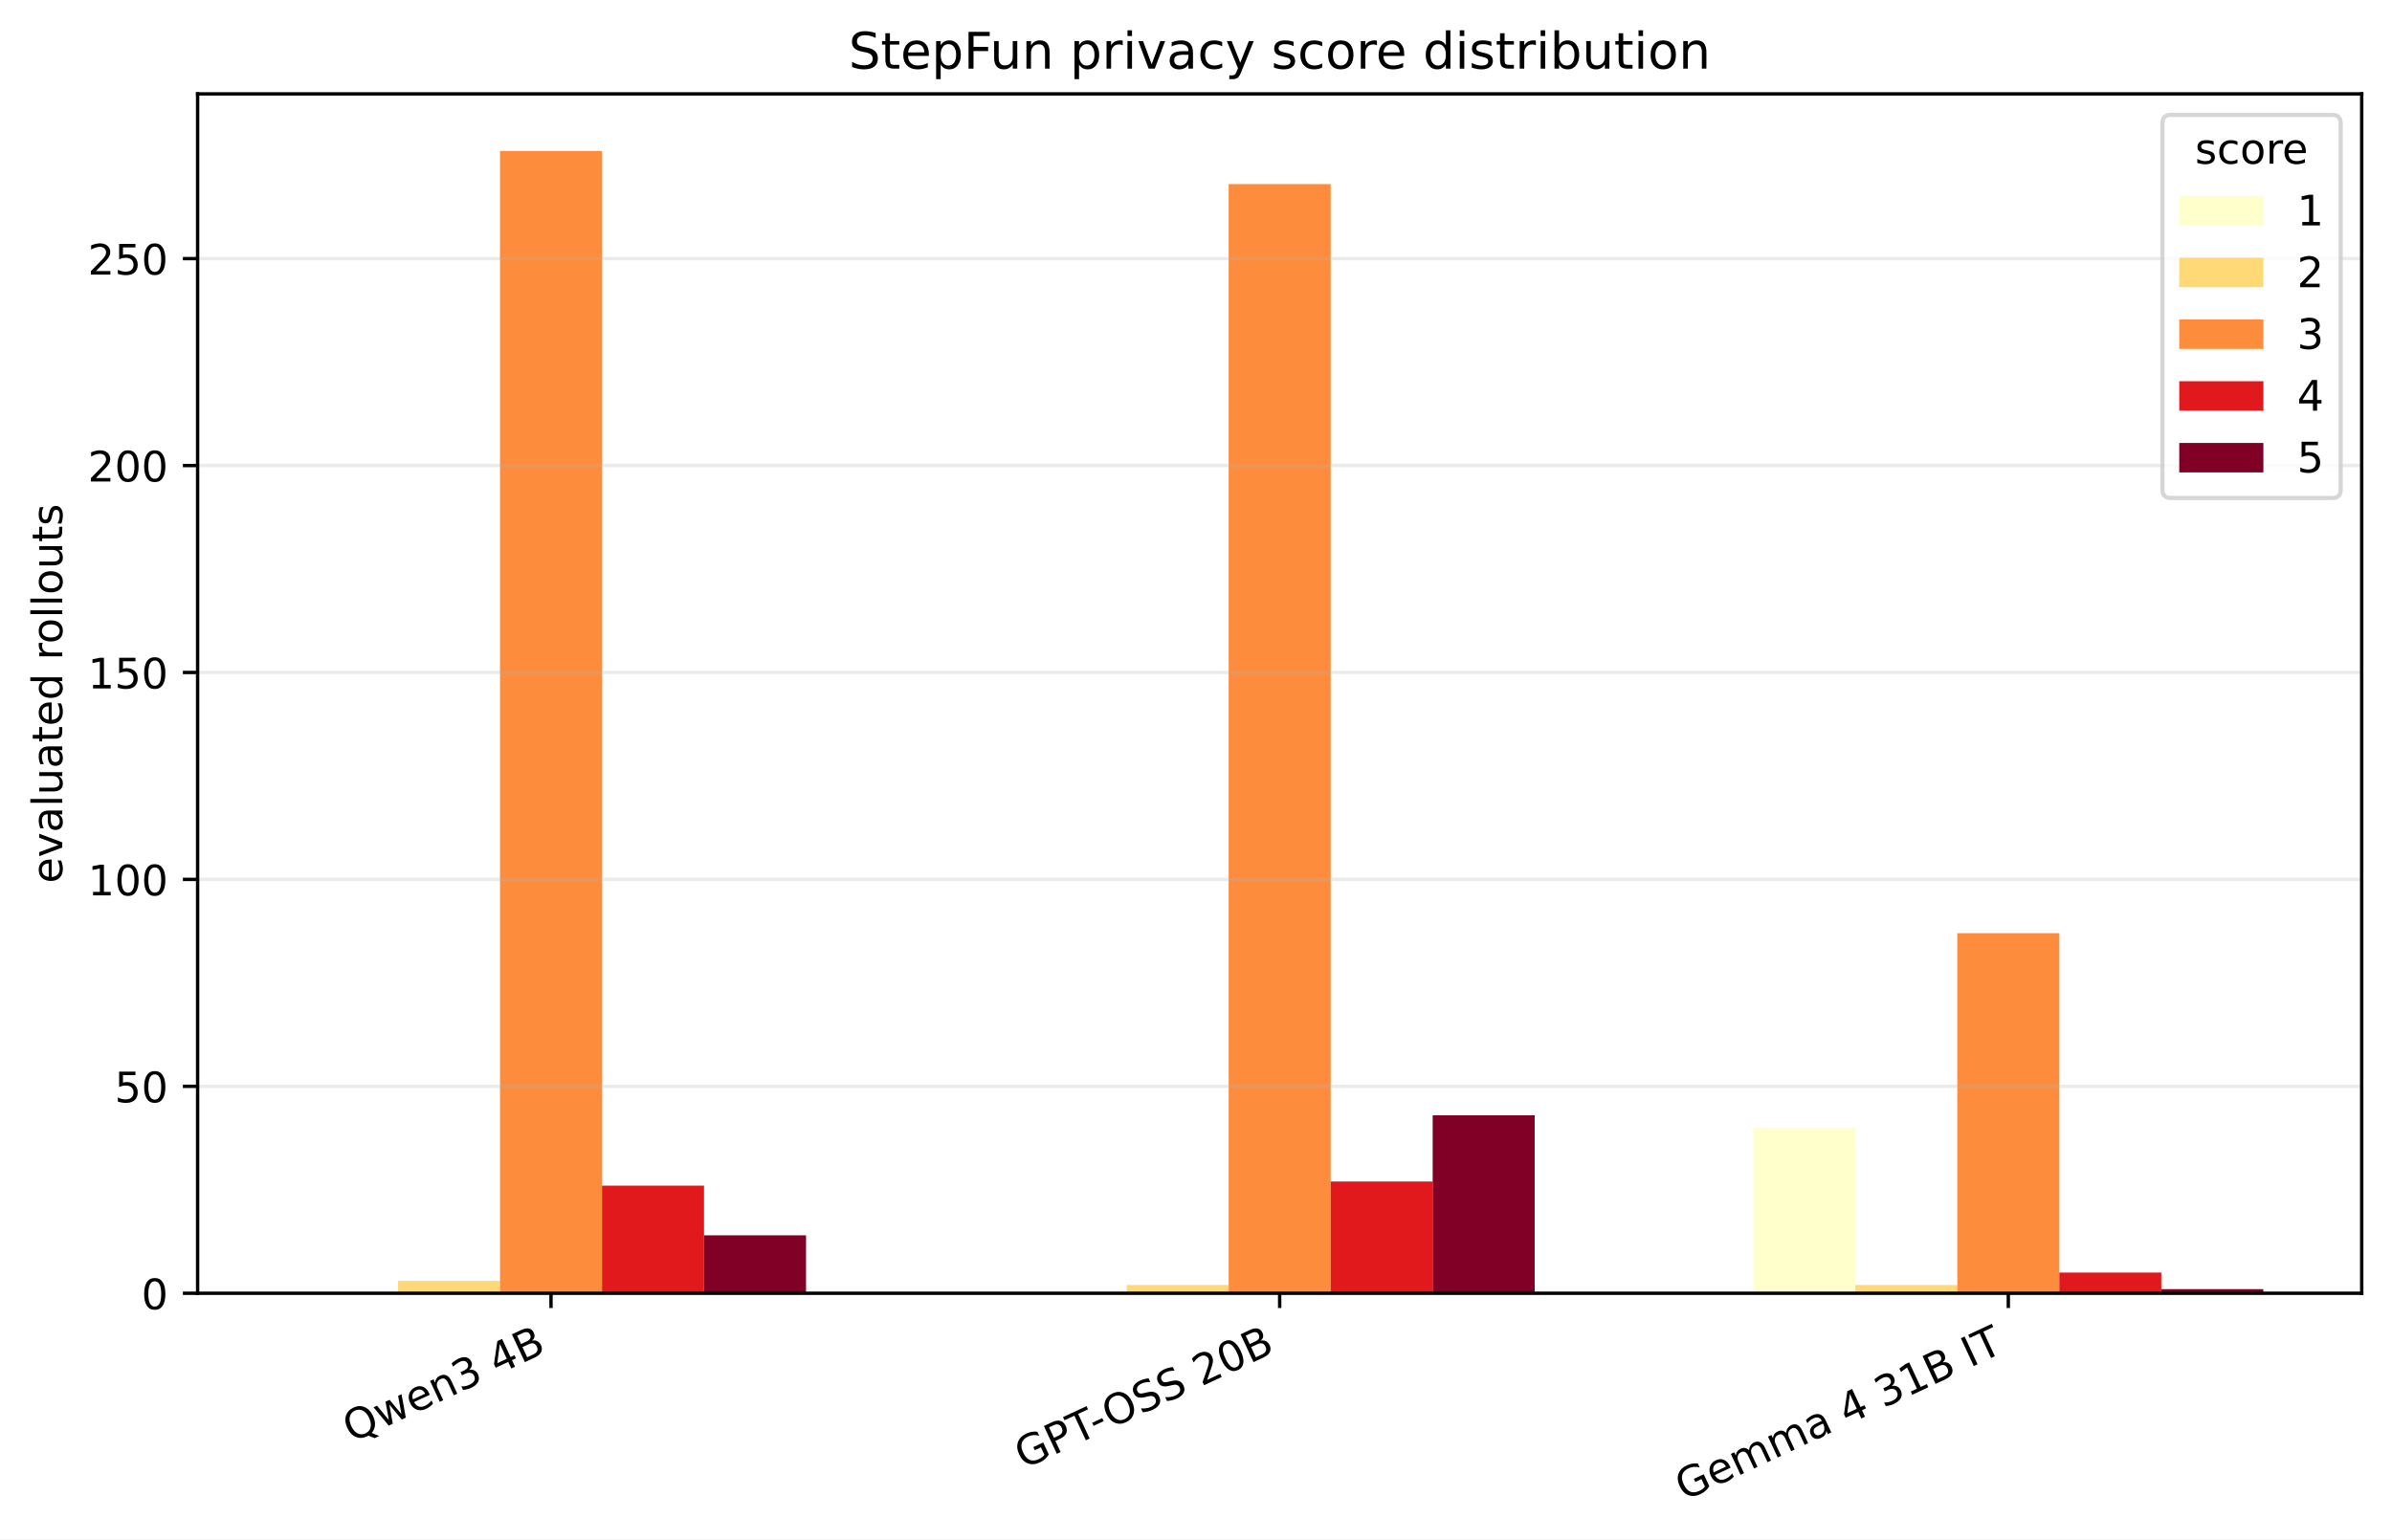
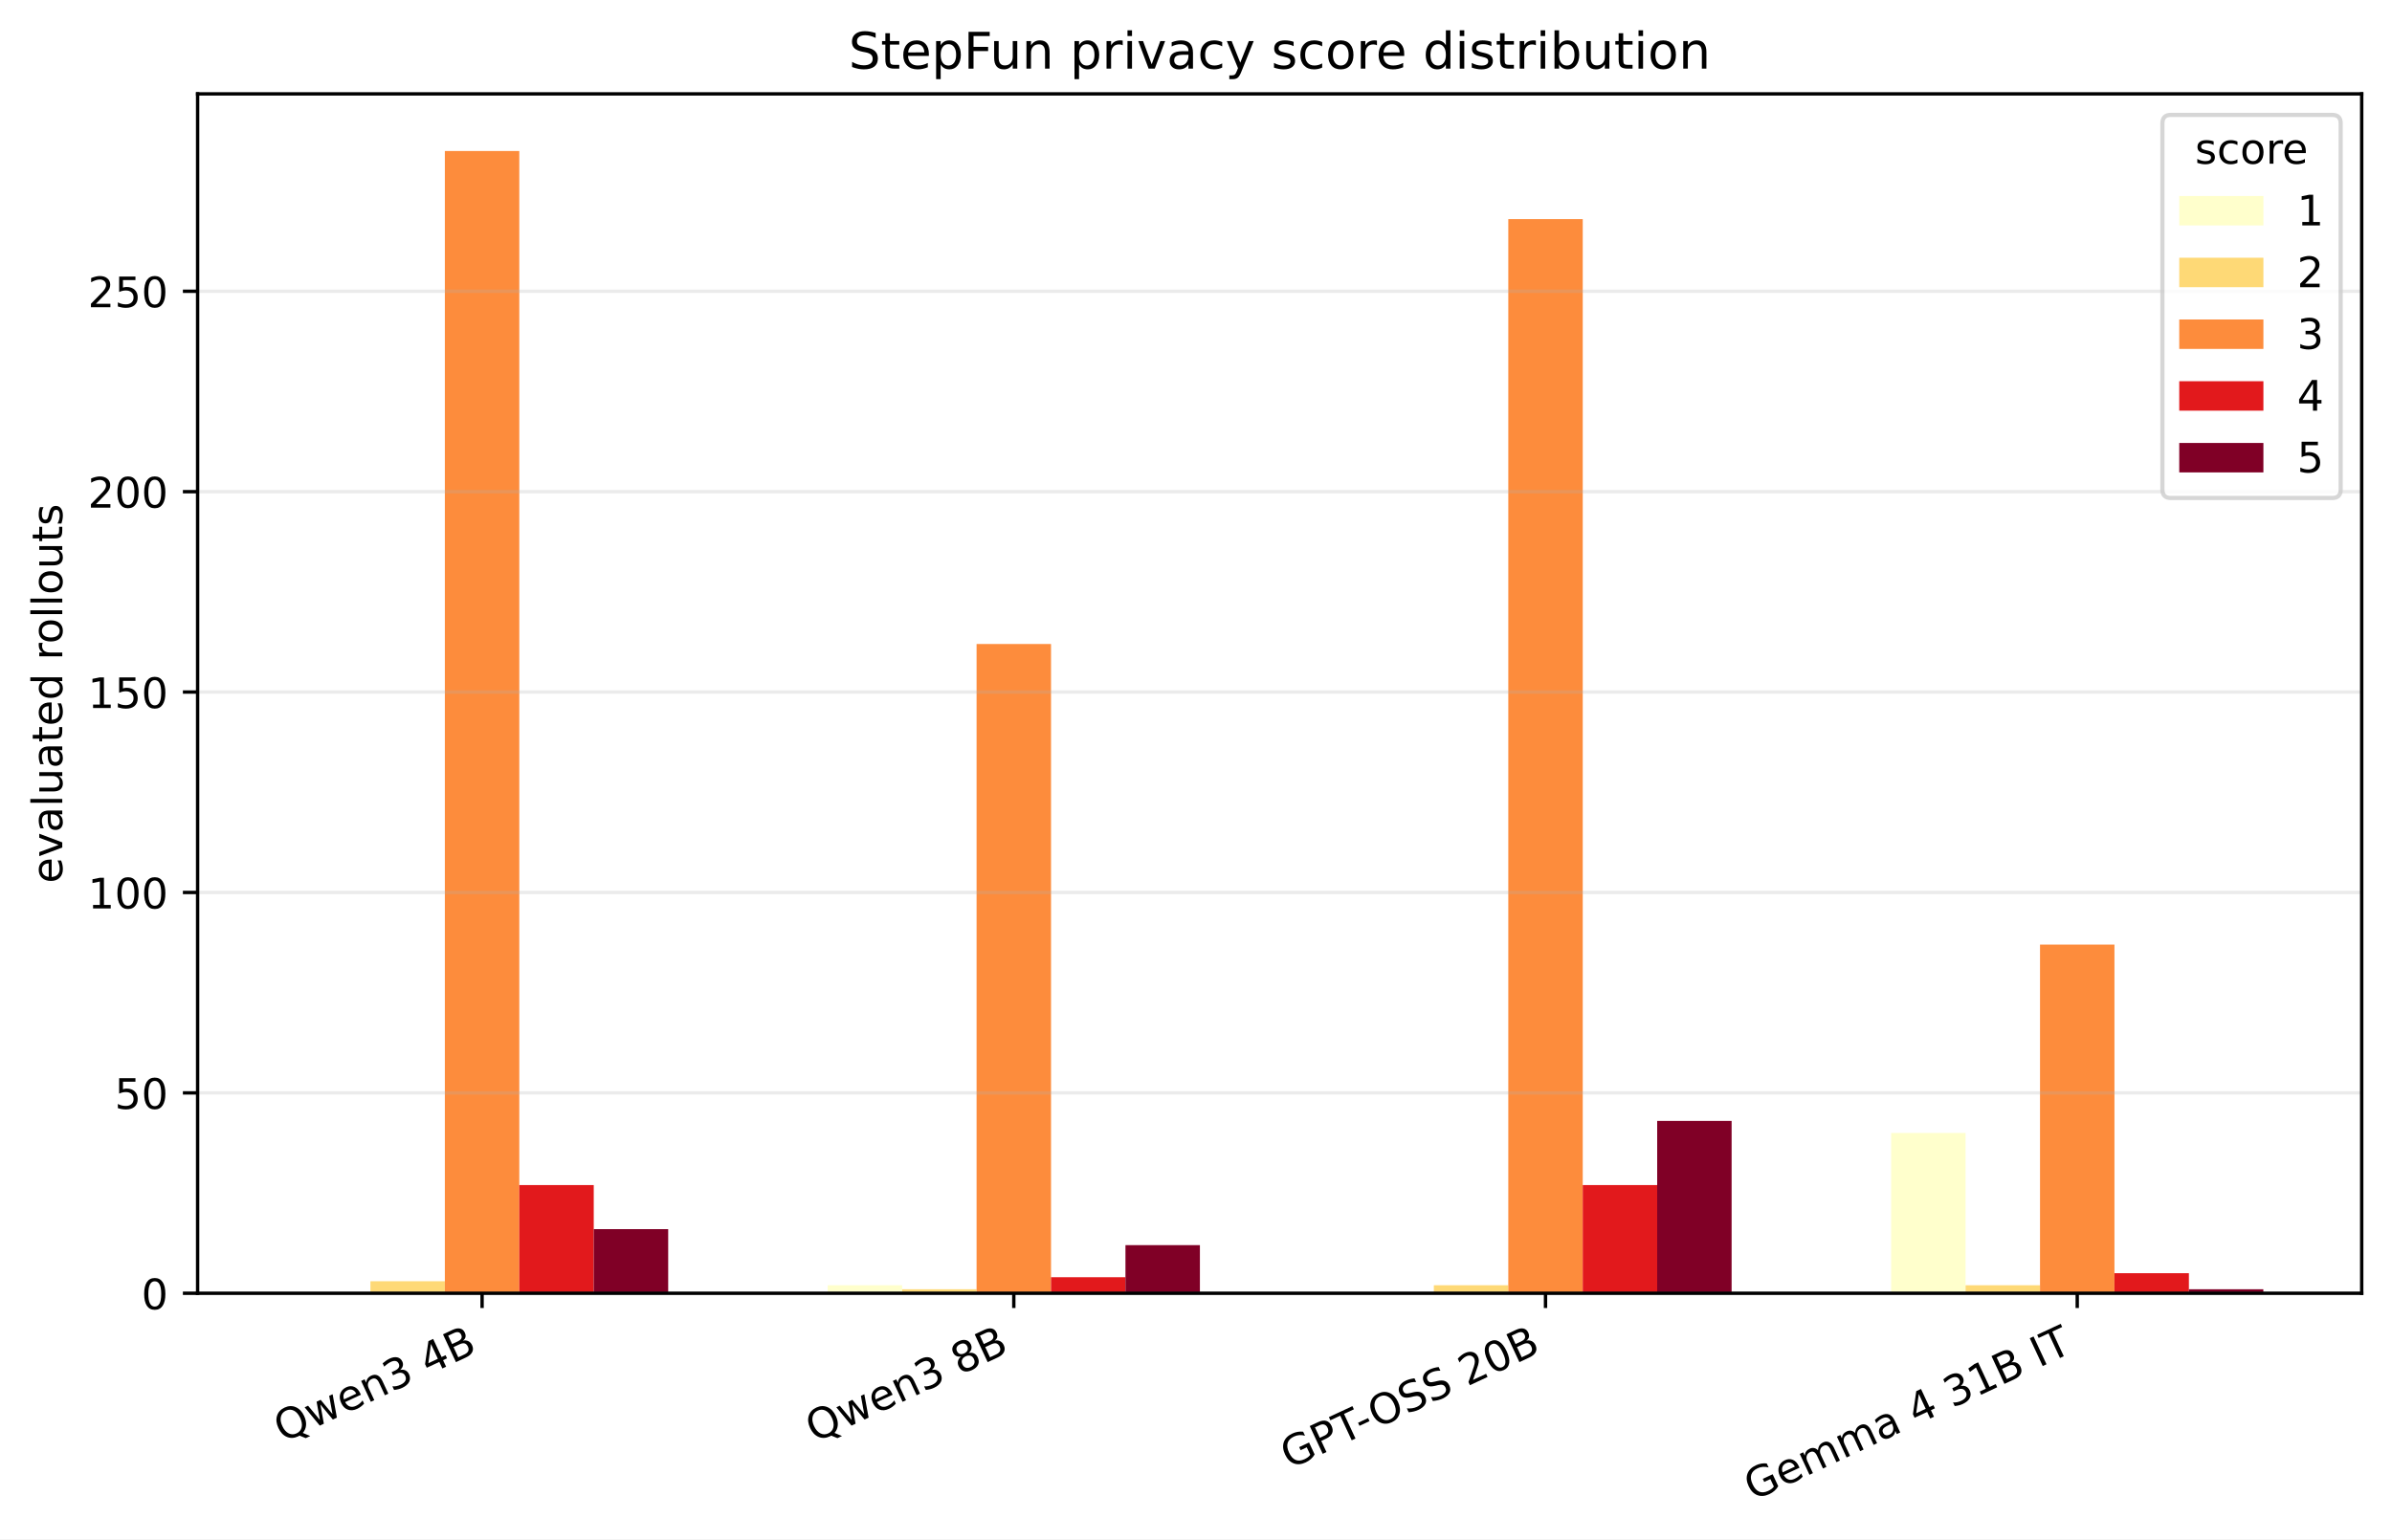
<svg xmlns="http://www.w3.org/2000/svg" xmlns:xlink="http://www.w3.org/1999/xlink" width="568.496pt" height="365.946pt" viewBox="0 0 568.496 365.946" version="1.1">
  <defs>
    <style type="text/css">*{stroke-linejoin: round; stroke-linecap: butt}</style>
  </defs>
  <g id="figure_1">
    <g id="patch_1">
      <path d="M 0 365.946 L 568.496 365.946 L 568.496 0 L 0 0 z " style="fill: #ffffff" />
    </g>
    <g id="axes_1">
      <g id="patch_2">
        <path d="M 46.966 307.453 L 561.296 307.453 L 561.296 22.318 L 46.966 22.318 z " style="fill: #ffffff" />
      </g>
      <g id="patch_3">
-         <path d="M 70.344 307.453 L 94.589 307.453 L 94.589 307.453 L 70.344 307.453 z " clip-path="url(#p6da17248ff)" style="fill: #ffffcc" />
+         <path d="M 70.344 307.453 L 88.036 307.453 L 88.036 307.453 L 70.344 307.453 z " clip-path="url(#paf26e70c2b)" style="fill: #ffffcc" />
      </g>
      <g id="patch_4">
-         <path d="M 243.519 307.453 L 267.764 307.453 L 267.764 307.453 L 243.519 307.453 z " clip-path="url(#p6da17248ff)" style="fill: #ffffcc" />
+         <path d="M 196.715 307.453 L 214.407 307.453 L 214.407 305.548 L 196.715 305.548 z " clip-path="url(#paf26e70c2b)" style="fill: #ffffcc" />
      </g>
      <g id="patch_5">
-         <path d="M 416.694 307.453 L 440.939 307.453 L 440.939 268.097 L 416.694 268.097 z " clip-path="url(#p6da17248ff)" style="fill: #ffffcc" />
+         <path d="M 323.086 307.453 L 340.778 307.453 L 340.778 307.453 L 323.086 307.453 z " clip-path="url(#paf26e70c2b)" style="fill: #ffffcc" />
      </g>
      <g id="patch_6">
-         <path d="M 94.589 307.453 L 118.833 307.453 L 118.833 304.502 L 94.589 304.502 z " clip-path="url(#p6da17248ff)" style="fill: #fed976" />
+         <path d="M 449.457 307.453 L 467.149 307.453 L 467.149 269.34 L 449.457 269.34 z " clip-path="url(#paf26e70c2b)" style="fill: #ffffcc" />
      </g>
      <g id="patch_7">
-         <path d="M 267.764 307.453 L 292.008 307.453 L 292.008 305.486 L 267.764 305.486 z " clip-path="url(#p6da17248ff)" style="fill: #fed976" />
+         <path d="M 88.036 307.453 L 105.728 307.453 L 105.728 304.595 L 88.036 304.595 z " clip-path="url(#paf26e70c2b)" style="fill: #fed976" />
      </g>
      <g id="patch_8">
-         <path d="M 440.939 307.453 L 465.183 307.453 L 465.183 305.486 L 440.939 305.486 z " clip-path="url(#p6da17248ff)" style="fill: #fed976" />
+         <path d="M 214.407 307.453 L 232.099 307.453 L 232.099 306.5 L 214.407 306.5 z " clip-path="url(#paf26e70c2b)" style="fill: #fed976" />
      </g>
      <g id="patch_9">
-         <path d="M 118.833 307.453 L 143.078 307.453 L 143.078 35.896 L 118.833 35.896 z " clip-path="url(#p6da17248ff)" style="fill: #fd8c3c" />
+         <path d="M 340.778 307.453 L 358.47 307.453 L 358.47 305.548 L 340.778 305.548 z " clip-path="url(#paf26e70c2b)" style="fill: #fed976" />
      </g>
      <g id="patch_10">
-         <path d="M 292.008 307.453 L 316.253 307.453 L 316.253 43.767 L 292.008 43.767 z " clip-path="url(#p6da17248ff)" style="fill: #fd8c3c" />
+         <path d="M 467.149 307.453 L 484.841 307.453 L 484.841 305.548 L 467.149 305.548 z " clip-path="url(#paf26e70c2b)" style="fill: #fed976" />
      </g>
      <g id="patch_11">
-         <path d="M 465.183 307.453 L 489.428 307.453 L 489.428 221.854 L 465.183 221.854 z " clip-path="url(#p6da17248ff)" style="fill: #fd8c3c" />
+         <path d="M 105.728 307.453 L 123.42 307.453 L 123.42 35.896 L 105.728 35.896 z " clip-path="url(#paf26e70c2b)" style="fill: #fd8c3c" />
      </g>
      <g id="patch_12">
-         <path d="M 143.078 307.453 L 167.322 307.453 L 167.322 281.872 L 143.078 281.872 z " clip-path="url(#p6da17248ff)" style="fill: #e2191c" />
+         <path d="M 232.099 307.453 L 249.791 307.453 L 249.791 153.094 L 232.099 153.094 z " clip-path="url(#paf26e70c2b)" style="fill: #fd8c3c" />
      </g>
      <g id="patch_13">
-         <path d="M 316.253 307.453 L 340.497 307.453 L 340.497 280.888 L 316.253 280.888 z " clip-path="url(#p6da17248ff)" style="fill: #e2191c" />
+         <path d="M 358.47 307.453 L 376.162 307.453 L 376.162 52.094 L 358.47 52.094 z " clip-path="url(#paf26e70c2b)" style="fill: #fd8c3c" />
      </g>
      <g id="patch_14">
-         <path d="M 489.428 307.453 L 513.672 307.453 L 513.672 302.534 L 489.428 302.534 z " clip-path="url(#p6da17248ff)" style="fill: #e2191c" />
+         <path d="M 484.841 307.453 L 502.533 307.453 L 502.533 224.557 L 484.841 224.557 z " clip-path="url(#paf26e70c2b)" style="fill: #fd8c3c" />
      </g>
      <g id="patch_15">
-         <path d="M 167.322 307.453 L 191.567 307.453 L 191.567 293.679 L 167.322 293.679 z " clip-path="url(#p6da17248ff)" style="fill: #800026" />
+         <path d="M 123.42 307.453 L 141.112 307.453 L 141.112 281.727 L 123.42 281.727 z " clip-path="url(#paf26e70c2b)" style="fill: #e2191c" />
      </g>
      <g id="patch_16">
-         <path d="M 340.497 307.453 L 364.742 307.453 L 364.742 265.145 L 340.497 265.145 z " clip-path="url(#p6da17248ff)" style="fill: #800026" />
+         <path d="M 249.791 307.453 L 267.483 307.453 L 267.483 303.642 L 249.791 303.642 z " clip-path="url(#paf26e70c2b)" style="fill: #e2191c" />
      </g>
      <g id="patch_17">
-         <path d="M 513.672 307.453 L 537.917 307.453 L 537.917 306.469 L 513.672 306.469 z " clip-path="url(#p6da17248ff)" style="fill: #800026" />
+         <path d="M 376.162 307.453 L 393.854 307.453 L 393.854 281.727 L 376.162 281.727 z " clip-path="url(#paf26e70c2b)" style="fill: #e2191c" />
+       </g>
+       <g id="patch_18">
+         <path d="M 502.533 307.453 L 520.225 307.453 L 520.225 302.689 L 502.533 302.689 z " clip-path="url(#paf26e70c2b)" style="fill: #e2191c" />
+       </g>
+       <g id="patch_19">
+         <path d="M 141.112 307.453 L 158.804 307.453 L 158.804 292.208 L 141.112 292.208 z " clip-path="url(#paf26e70c2b)" style="fill: #800026" />
+       </g>
+       <g id="patch_20">
+         <path d="M 267.483 307.453 L 285.175 307.453 L 285.175 296.019 L 267.483 296.019 z " clip-path="url(#paf26e70c2b)" style="fill: #800026" />
+       </g>
+       <g id="patch_21">
+         <path d="M 393.854 307.453 L 411.546 307.453 L 411.546 266.482 L 393.854 266.482 z " clip-path="url(#paf26e70c2b)" style="fill: #800026" />
+       </g>
+       <g id="patch_22">
+         <path d="M 520.225 307.453 L 537.917 307.453 L 537.917 306.5 L 520.225 306.5 z " clip-path="url(#paf26e70c2b)" style="fill: #800026" />
      </g>
      <g id="matplotlib.axis_1">
        <g id="xtick_1">
          <g id="line2d_1">
            <defs>
-               <path id="m480acd76f0" d="M 0 0 L 0 3.5 " style="stroke: #000000; stroke-width: 0.8" />
+               <path id="m2b585fecf5" d="M 0 0 L 0 3.5 " style="stroke: #000000; stroke-width: 0.8" />
            </defs>
            <g>
-               <use xlink:href="#m480acd76f0" x="130.956" y="307.453" style="stroke: #000000; stroke-width: 0.8" />
+               <use xlink:href="#m2b585fecf5" x="114.574" y="307.453" style="stroke: #000000; stroke-width: 0.8" />
            </g>
          </g>
          <g id="text_1">
-             <g transform="translate(83.57879 343.0221) rotate(-25) scale(0.1 -0.1)">
+             <g transform="translate(67.19736 343.0221) rotate(-25) scale(0.1 -0.1)">
              <defs>
                <path id="DejaVuSans-51" d="M 2522 4238 Q 1834 4238 1429 3725 Q 1025 3213 1025 2328 Q 1025 1447 1429 934 Q 1834 422 2522 422 Q 3209 422 3611 934 Q 4013 1447 4013 2328 Q 4013 3213 3611 3725 Q 3209 4238 2522 4238 z M 3406 84 L 4238 -825 L 3475 -825 L 2784 -78 Q 2681 -84 2626 -87 Q 2572 -91 2522 -91 Q 1538 -91 948 567 Q 359 1225 359 2328 Q 359 3434 948 4092 Q 1538 4750 2522 4750 Q 3503 4750 4090 4092 Q 4678 3434 4678 2328 Q 4678 1516 4351 937 Q 4025 359 3406 84 z " transform="scale(0.015625)" />
                <path id="DejaVuSans-77" d="M 269 3500 L 844 3500 L 1563 769 L 2278 3500 L 2956 3500 L 3675 769 L 4391 3500 L 4966 3500 L 4050 0 L 3372 0 L 2619 2869 L 1863 0 L 1184 0 L 269 3500 z " transform="scale(0.015625)" />
                <path id="DejaVuSans-65" d="M 3597 1894 L 3597 1613 L 953 1613 Q 991 1019 1311 708 Q 1631 397 2203 397 Q 2534 397 2845 478 Q 3156 559 3463 722 L 3463 178 Q 3153 47 2828 -22 Q 2503 -91 2169 -91 Q 1331 -91 842 396 Q 353 884 353 1716 Q 353 2575 817 3079 Q 1281 3584 2069 3584 Q 2775 3584 3186 3129 Q 3597 2675 3597 1894 z M 3022 2063 Q 3016 2534 2758 2815 Q 2500 3097 2075 3097 Q 1594 3097 1305 2825 Q 1016 2553 972 2059 L 3022 2063 z " transform="scale(0.015625)" />
                <path id="DejaVuSans-6e" d="M 3513 2113 L 3513 0 L 2938 0 L 2938 2094 Q 2938 2591 2744 2837 Q 2550 3084 2163 3084 Q 1697 3084 1428 2787 Q 1159 2491 1159 1978 L 1159 0 L 581 0 L 581 3500 L 1159 3500 L 1159 2956 Q 1366 3272 1645 3428 Q 1925 3584 2291 3584 Q 2894 3584 3203 3211 Q 3513 2838 3513 2113 z " transform="scale(0.015625)" />
                <path id="DejaVuSans-33" d="M 2597 2516 Q 3050 2419 3304 2112 Q 3559 1806 3559 1356 Q 3559 666 3084 287 Q 2609 -91 1734 -91 Q 1441 -91 1130 -33 Q 819 25 488 141 L 488 750 Q 750 597 1062 519 Q 1375 441 1716 441 Q 2309 441 2620 675 Q 2931 909 2931 1356 Q 2931 1769 2642 2001 Q 2353 2234 1838 2234 L 1294 2234 L 1294 2753 L 1863 2753 Q 2328 2753 2575 2939 Q 2822 3125 2822 3475 Q 2822 3834 2567 4026 Q 2313 4219 1838 4219 Q 1578 4219 1281 4162 Q 984 4106 628 3988 L 628 4550 Q 988 4650 1302 4700 Q 1616 4750 1894 4750 Q 2613 4750 3031 4423 Q 3450 4097 3450 3541 Q 3450 3153 3228 2886 Q 3006 2619 2597 2516 z " transform="scale(0.015625)" />
                <path id="DejaVuSans-20" transform="scale(0.015625)" />
                <path id="DejaVuSans-34" d="M 2419 4116 L 825 1625 L 2419 1625 L 2419 4116 z M 2253 4666 L 3047 4666 L 3047 1625 L 3713 1625 L 3713 1100 L 3047 1100 L 3047 0 L 2419 0 L 2419 1100 L 313 1100 L 313 1709 L 2253 4666 z " transform="scale(0.015625)" />
                <path id="DejaVuSans-42" d="M 1259 2228 L 1259 519 L 2272 519 Q 2781 519 3026 730 Q 3272 941 3272 1375 Q 3272 1813 3026 2020 Q 2781 2228 2272 2228 L 1259 2228 z M 1259 4147 L 1259 2741 L 2194 2741 Q 2656 2741 2882 2914 Q 3109 3088 3109 3444 Q 3109 3797 2882 3972 Q 2656 4147 2194 4147 L 1259 4147 z M 628 4666 L 2241 4666 Q 2963 4666 3353 4366 Q 3744 4066 3744 3513 Q 3744 3084 3544 2831 Q 3344 2578 2956 2516 Q 3422 2416 3680 2098 Q 3938 1781 3938 1306 Q 3938 681 3513 340 Q 3088 0 2303 0 L 628 0 L 628 4666 z " transform="scale(0.015625)" />
              </defs>
              <use xlink:href="#DejaVuSans-51" />
              <use xlink:href="#DejaVuSans-77" transform="translate(78.71094 0)" />
              <use xlink:href="#DejaVuSans-65" transform="translate(160.498 0)" />
              <use xlink:href="#DejaVuSans-6e" transform="translate(222.0215 0)" />
              <use xlink:href="#DejaVuSans-33" transform="translate(285.4004 0)" />
              <use xlink:href="#DejaVuSans-20" transform="translate(349.0234 0)" />
              <use xlink:href="#DejaVuSans-34" transform="translate(380.8105 0)" />
              <use xlink:href="#DejaVuSans-42" transform="translate(444.4336 0)" />
            </g>
          </g>
        </g>
        <g id="xtick_2">
          <g id="line2d_2">
            <g>
-               <use xlink:href="#m480acd76f0" x="304.131" y="307.453" style="stroke: #000000; stroke-width: 0.8" />
+               <use xlink:href="#m2b585fecf5" x="240.945" y="307.453" style="stroke: #000000; stroke-width: 0.8" />
            </g>
          </g>
          <g id="text_2">
-             <g transform="translate(243.264 349.3126) rotate(-25) scale(0.1 -0.1)">
+             <g transform="translate(193.5684 343.0221) rotate(-25) scale(0.1 -0.1)">
+               <defs>
+                 <path id="DejaVuSans-38" d="M 2034 2216 Q 1584 2216 1326 1975 Q 1069 1734 1069 1313 Q 1069 891 1326 650 Q 1584 409 2034 409 Q 2484 409 2743 651 Q 3003 894 3003 1313 Q 3003 1734 2745 1975 Q 2488 2216 2034 2216 z M 1403 2484 Q 997 2584 770 2862 Q 544 3141 544 3541 Q 544 4100 942 4425 Q 1341 4750 2034 4750 Q 2731 4750 3128 4425 Q 3525 4100 3525 3541 Q 3525 3141 3298 2862 Q 3072 2584 2669 2484 Q 3125 2378 3379 2068 Q 3634 1759 3634 1313 Q 3634 634 3220 271 Q 2806 -91 2034 -91 Q 1263 -91 848 271 Q 434 634 434 1313 Q 434 1759 690 2068 Q 947 2378 1403 2484 z M 1172 3481 Q 1172 3119 1398 2916 Q 1625 2713 2034 2713 Q 2441 2713 2670 2916 Q 2900 3119 2900 3481 Q 2900 3844 2670 4047 Q 2441 4250 2034 4250 Q 1625 4250 1398 4047 Q 1172 3844 1172 3481 z " transform="scale(0.015625)" />
+               </defs>
+               <use xlink:href="#DejaVuSans-51" />
+               <use xlink:href="#DejaVuSans-77" transform="translate(78.71094 0)" />
+               <use xlink:href="#DejaVuSans-65" transform="translate(160.498 0)" />
+               <use xlink:href="#DejaVuSans-6e" transform="translate(222.0215 0)" />
+               <use xlink:href="#DejaVuSans-33" transform="translate(285.4004 0)" />
+               <use xlink:href="#DejaVuSans-20" transform="translate(349.0234 0)" />
+               <use xlink:href="#DejaVuSans-38" transform="translate(380.8105 0)" />
+               <use xlink:href="#DejaVuSans-42" transform="translate(444.4336 0)" />
+             </g>
+           </g>
+         </g>
+         <g id="xtick_3">
+           <g id="line2d_3">
+             <g>
+               <use xlink:href="#m2b585fecf5" x="367.316" y="307.453" style="stroke: #000000; stroke-width: 0.8" />
+             </g>
+           </g>
+           <g id="text_3">
+             <g transform="translate(306.4496 349.3126) rotate(-25) scale(0.1 -0.1)">
              <defs>
                <path id="DejaVuSans-47" d="M 3809 666 L 3809 1919 L 2778 1919 L 2778 2438 L 4434 2438 L 4434 434 Q 4069 175 3628 42 Q 3188 -91 2688 -91 Q 1594 -91 976 548 Q 359 1188 359 2328 Q 359 3472 976 4111 Q 1594 4750 2688 4750 Q 3144 4750 3555 4637 Q 3966 4525 4313 4306 L 4313 3634 Q 3963 3931 3569 4081 Q 3175 4231 2741 4231 Q 1884 4231 1454 3753 Q 1025 3275 1025 2328 Q 1025 1384 1454 906 Q 1884 428 2741 428 Q 3075 428 3337 486 Q 3600 544 3809 666 z " transform="scale(0.015625)" />
                <path id="DejaVuSans-50" d="M 1259 4147 L 1259 2394 L 2053 2394 Q 2494 2394 2734 2622 Q 2975 2850 2975 3272 Q 2975 3691 2734 3919 Q 2494 4147 2053 4147 L 1259 4147 z M 628 4666 L 2053 4666 Q 2838 4666 3239 4311 Q 3641 3956 3641 3272 Q 3641 2581 3239 2228 Q 2838 1875 2053 1875 L 1259 1875 L 1259 0 L 628 0 L 628 4666 z " transform="scale(0.015625)" />
                <path id="DejaVuSans-54" d="M -19 4666 L 3928 4666 L 3928 4134 L 2272 4134 L 2272 0 L 1638 0 L 1638 4134 L -19 4134 L -19 4666 z " transform="scale(0.015625)" />
                <path id="DejaVuSans-2d" d="M 313 2009 L 1997 2009 L 1997 1497 L 313 1497 L 313 2009 z " transform="scale(0.015625)" />
                <path id="DejaVuSans-4f" d="M 2522 4238 Q 1834 4238 1429 3725 Q 1025 3213 1025 2328 Q 1025 1447 1429 934 Q 1834 422 2522 422 Q 3209 422 3611 934 Q 4013 1447 4013 2328 Q 4013 3213 3611 3725 Q 3209 4238 2522 4238 z M 2522 4750 Q 3503 4750 4090 4092 Q 4678 3434 4678 2328 Q 4678 1225 4090 567 Q 3503 -91 2522 -91 Q 1538 -91 948 565 Q 359 1222 359 2328 Q 359 3434 948 4092 Q 1538 4750 2522 4750 z " transform="scale(0.015625)" />
                <path id="DejaVuSans-53" d="M 3425 4513 L 3425 3897 Q 3066 4069 2747 4153 Q 2428 4238 2131 4238 Q 1616 4238 1336 4038 Q 1056 3838 1056 3469 Q 1056 3159 1242 3001 Q 1428 2844 1947 2747 L 2328 2669 Q 3034 2534 3370 2195 Q 3706 1856 3706 1288 Q 3706 609 3251 259 Q 2797 -91 1919 -91 Q 1588 -91 1214 -16 Q 841 59 441 206 L 441 856 Q 825 641 1194 531 Q 1563 422 1919 422 Q 2459 422 2753 634 Q 3047 847 3047 1241 Q 3047 1584 2836 1778 Q 2625 1972 2144 2069 L 1759 2144 Q 1053 2284 737 2584 Q 422 2884 422 3419 Q 422 4038 858 4394 Q 1294 4750 2059 4750 Q 2388 4750 2728 4690 Q 3069 4631 3425 4513 z " transform="scale(0.015625)" />
                <path id="DejaVuSans-32" d="M 1228 531 L 3431 531 L 3431 0 L 469 0 L 469 531 Q 828 903 1448 1529 Q 2069 2156 2228 2338 Q 2531 2678 2651 2914 Q 2772 3150 2772 3378 Q 2772 3750 2511 3984 Q 2250 4219 1831 4219 Q 1534 4219 1204 4116 Q 875 4013 500 3803 L 500 4441 Q 881 4594 1212 4672 Q 1544 4750 1819 4750 Q 2544 4750 2975 4387 Q 3406 4025 3406 3419 Q 3406 3131 3298 2873 Q 3191 2616 2906 2266 Q 2828 2175 2409 1742 Q 1991 1309 1228 531 z " transform="scale(0.015625)" />
                <path id="DejaVuSans-30" d="M 2034 4250 Q 1547 4250 1301 3770 Q 1056 3291 1056 2328 Q 1056 1369 1301 889 Q 1547 409 2034 409 Q 2525 409 2770 889 Q 3016 1369 3016 2328 Q 3016 3291 2770 3770 Q 2525 4250 2034 4250 z M 2034 4750 Q 2819 4750 3233 4129 Q 3647 3509 3647 2328 Q 3647 1150 3233 529 Q 2819 -91 2034 -91 Q 1250 -91 836 529 Q 422 1150 422 2328 Q 422 3509 836 4129 Q 1250 4750 2034 4750 z " transform="scale(0.015625)" />
              </defs>
              <use xlink:href="#DejaVuSans-47" />
              <use xlink:href="#DejaVuSans-50" transform="translate(77.49023 0)" />
              <use xlink:href="#DejaVuSans-54" transform="translate(137.793 0)" />
              <use xlink:href="#DejaVuSans-2d" transform="translate(189.752 0)" />
              <use xlink:href="#DejaVuSans-4f" transform="translate(228.5859 0)" />
              <use xlink:href="#DejaVuSans-53" transform="translate(307.2969 0)" />
              <use xlink:href="#DejaVuSans-53" transform="translate(370.7734 0)" />
              <use xlink:href="#DejaVuSans-20" transform="translate(434.25 0)" />
              <use xlink:href="#DejaVuSans-32" transform="translate(466.0371 0)" />
              <use xlink:href="#DejaVuSans-30" transform="translate(529.6602 0)" />
              <use xlink:href="#DejaVuSans-42" transform="translate(593.2832 0)" />
            </g>
          </g>
        </g>
-         <g id="xtick_3">
-           <g id="line2d_3">
-             <g>
-               <use xlink:href="#m480acd76f0" x="477.306" y="307.453" style="stroke: #000000; stroke-width: 0.8" />
-             </g>
-           </g>
-           <g id="text_3">
-             <g transform="translate(400.2502 356.8616) rotate(-25) scale(0.1 -0.1)">
+         <g id="xtick_4">
+           <g id="line2d_4">
+             <g>
+               <use xlink:href="#m2b585fecf5" x="493.687" y="307.453" style="stroke: #000000; stroke-width: 0.8" />
+             </g>
+           </g>
+           <g id="text_4">
+             <g transform="translate(416.6316 356.8616) rotate(-25) scale(0.1 -0.1)">
              <defs>
                <path id="DejaVuSans-6d" d="M 3328 2828 Q 3544 3216 3844 3400 Q 4144 3584 4550 3584 Q 5097 3584 5394 3201 Q 5691 2819 5691 2113 L 5691 0 L 5113 0 L 5113 2094 Q 5113 2597 4934 2840 Q 4756 3084 4391 3084 Q 3944 3084 3684 2787 Q 3425 2491 3425 1978 L 3425 0 L 2847 0 L 2847 2094 Q 2847 2600 2669 2842 Q 2491 3084 2119 3084 Q 1678 3084 1418 2786 Q 1159 2488 1159 1978 L 1159 0 L 581 0 L 581 3500 L 1159 3500 L 1159 2956 Q 1356 3278 1631 3431 Q 1906 3584 2284 3584 Q 2666 3584 2933 3390 Q 3200 3197 3328 2828 z " transform="scale(0.015625)" />
                <path id="DejaVuSans-61" d="M 2194 1759 Q 1497 1759 1228 1600 Q 959 1441 959 1056 Q 959 750 1161 570 Q 1363 391 1709 391 Q 2188 391 2477 730 Q 2766 1069 2766 1631 L 2766 1759 L 2194 1759 z M 3341 1997 L 3341 0 L 2766 0 L 2766 531 Q 2569 213 2275 61 Q 1981 -91 1556 -91 Q 1019 -91 701 211 Q 384 513 384 1019 Q 384 1609 779 1909 Q 1175 2209 1959 2209 L 2766 2209 L 2766 2266 Q 2766 2663 2505 2880 Q 2244 3097 1772 3097 Q 1472 3097 1187 3025 Q 903 2953 641 2809 L 641 3341 Q 956 3463 1253 3523 Q 1550 3584 1831 3584 Q 2591 3584 2966 3190 Q 3341 2797 3341 1997 z " transform="scale(0.015625)" />
                <path id="DejaVuSans-31" d="M 794 531 L 1825 531 L 1825 4091 L 703 3866 L 703 4441 L 1819 4666 L 2450 4666 L 2450 531 L 3481 531 L 3481 0 L 794 0 L 794 531 z " transform="scale(0.015625)" />
                <path id="DejaVuSans-49" d="M 628 4666 L 1259 4666 L 1259 0 L 628 0 L 628 4666 z " transform="scale(0.015625)" />
              </defs>
              <use xlink:href="#DejaVuSans-47" />
              <use xlink:href="#DejaVuSans-65" transform="translate(77.49023 0)" />
              <use xlink:href="#DejaVuSans-6d" transform="translate(139.0137 0)" />
              <use xlink:href="#DejaVuSans-6d" transform="translate(236.4258 0)" />
              <use xlink:href="#DejaVuSans-61" transform="translate(333.8379 0)" />
              <use xlink:href="#DejaVuSans-20" transform="translate(395.1172 0)" />
              <use xlink:href="#DejaVuSans-34" transform="translate(426.9043 0)" />
              <use xlink:href="#DejaVuSans-20" transform="translate(490.5273 0)" />
              <use xlink:href="#DejaVuSans-33" transform="translate(522.3145 0)" />
              <use xlink:href="#DejaVuSans-31" transform="translate(585.9375 0)" />
              <use xlink:href="#DejaVuSans-42" transform="translate(649.5605 0)" />
              <use xlink:href="#DejaVuSans-20" transform="translate(718.1641 0)" />
              <use xlink:href="#DejaVuSans-49" transform="translate(749.9512 0)" />
              <use xlink:href="#DejaVuSans-54" transform="translate(779.4434 0)" />
            </g>
          </g>
        </g>
      </g>
      <g id="matplotlib.axis_2">
        <g id="ytick_1">
-           <g id="line2d_4">
-             <path d="M 46.966 307.453 L 561.296 307.453 " clip-path="url(#p6da17248ff)" style="fill: none; stroke: #b0b0b0; stroke-opacity: 0.25; stroke-width: 0.8; stroke-linecap: square" />
-           </g>
          <g id="line2d_5">
+             <path d="M 46.966 307.453 L 561.296 307.453 " clip-path="url(#paf26e70c2b)" style="fill: none; stroke: #b0b0b0; stroke-opacity: 0.25; stroke-width: 0.8; stroke-linecap: square" />
+           </g>
+           <g id="line2d_6">
            <defs>
-               <path id="m9048510511" d="M 0 0 L -3.5 0 " style="stroke: #000000; stroke-width: 0.8" />
+               <path id="m854a96be3c" d="M 0 0 L -3.5 0 " style="stroke: #000000; stroke-width: 0.8" />
            </defs>
            <g>
-               <use xlink:href="#m9048510511" x="46.966" y="307.453" style="stroke: #000000; stroke-width: 0.8" />
-             </g>
-           </g>
-           <g id="text_4">
+               <use xlink:href="#m854a96be3c" x="46.966" y="307.453" style="stroke: #000000; stroke-width: 0.8" />
+             </g>
+           </g>
+           <g id="text_5">
            <g transform="translate(33.60312 311.2525) scale(0.1 -0.1)">
              <use xlink:href="#DejaVuSans-30" />
            </g>
          </g>
        </g>
        <g id="ytick_2">
-           <g id="line2d_6">
-             <path d="M 46.966 258.258 L 561.296 258.258 " clip-path="url(#p6da17248ff)" style="fill: none; stroke: #b0b0b0; stroke-opacity: 0.25; stroke-width: 0.8; stroke-linecap: square" />
-           </g>
          <g id="line2d_7">
-             <g>
-               <use xlink:href="#m9048510511" x="46.966" y="258.258" style="stroke: #000000; stroke-width: 0.8" />
-             </g>
-           </g>
-           <g id="text_5">
-             <g transform="translate(27.24063 262.0574) scale(0.1 -0.1)">
+             <path d="M 46.966 259.812 L 561.296 259.812 " clip-path="url(#paf26e70c2b)" style="fill: none; stroke: #b0b0b0; stroke-opacity: 0.25; stroke-width: 0.8; stroke-linecap: square" />
+           </g>
+           <g id="line2d_8">
+             <g>
+               <use xlink:href="#m854a96be3c" x="46.966" y="259.812" style="stroke: #000000; stroke-width: 0.8" />
+             </g>
+           </g>
+           <g id="text_6">
+             <g transform="translate(27.24063 263.6109) scale(0.1 -0.1)">
              <defs>
                <path id="DejaVuSans-35" d="M 691 4666 L 3169 4666 L 3169 4134 L 1269 4134 L 1269 2991 Q 1406 3038 1543 3061 Q 1681 3084 1819 3084 Q 2600 3084 3056 2656 Q 3513 2228 3513 1497 Q 3513 744 3044 326 Q 2575 -91 1722 -91 Q 1428 -91 1123 -41 Q 819 9 494 109 L 494 744 Q 775 591 1075 516 Q 1375 441 1709 441 Q 2250 441 2565 725 Q 2881 1009 2881 1497 Q 2881 1984 2565 2268 Q 2250 2553 1709 2553 Q 1456 2553 1204 2497 Q 953 2441 691 2322 L 691 4666 z " transform="scale(0.015625)" />
              </defs>
              <use xlink:href="#DejaVuSans-35" />
              <use xlink:href="#DejaVuSans-30" transform="translate(63.62305 0)" />
            </g>
          </g>
        </g>
        <g id="ytick_3">
-           <g id="line2d_8">
-             <path d="M 46.966 209.063 L 561.296 209.063 " clip-path="url(#p6da17248ff)" style="fill: none; stroke: #b0b0b0; stroke-opacity: 0.25; stroke-width: 0.8; stroke-linecap: square" />
-           </g>
          <g id="line2d_9">
-             <g>
-               <use xlink:href="#m9048510511" x="46.966" y="209.063" style="stroke: #000000; stroke-width: 0.8" />
-             </g>
-           </g>
-           <g id="text_6">
-             <g transform="translate(20.87813 212.8622) scale(0.1 -0.1)">
+             <path d="M 46.966 212.17 L 561.296 212.17 " clip-path="url(#paf26e70c2b)" style="fill: none; stroke: #b0b0b0; stroke-opacity: 0.25; stroke-width: 0.8; stroke-linecap: square" />
+           </g>
+           <g id="line2d_10">
+             <g>
+               <use xlink:href="#m854a96be3c" x="46.966" y="212.17" style="stroke: #000000; stroke-width: 0.8" />
+             </g>
+           </g>
+           <g id="text_7">
+             <g transform="translate(20.87813 215.9693) scale(0.1 -0.1)">
              <use xlink:href="#DejaVuSans-31" />
              <use xlink:href="#DejaVuSans-30" transform="translate(63.62305 0)" />
              <use xlink:href="#DejaVuSans-30" transform="translate(127.2461 0)" />
            </g>
          </g>
        </g>
        <g id="ytick_4">
-           <g id="line2d_10">
-             <path d="M 46.966 159.868 L 561.296 159.868 " clip-path="url(#p6da17248ff)" style="fill: none; stroke: #b0b0b0; stroke-opacity: 0.25; stroke-width: 0.8; stroke-linecap: square" />
-           </g>
          <g id="line2d_11">
-             <g>
-               <use xlink:href="#m9048510511" x="46.966" y="159.868" style="stroke: #000000; stroke-width: 0.8" />
-             </g>
-           </g>
-           <g id="text_7">
-             <g transform="translate(20.87813 163.667) scale(0.1 -0.1)">
+             <path d="M 46.966 164.528 L 561.296 164.528 " clip-path="url(#paf26e70c2b)" style="fill: none; stroke: #b0b0b0; stroke-opacity: 0.25; stroke-width: 0.8; stroke-linecap: square" />
+           </g>
+           <g id="line2d_12">
+             <g>
+               <use xlink:href="#m854a96be3c" x="46.966" y="164.528" style="stroke: #000000; stroke-width: 0.8" />
+             </g>
+           </g>
+           <g id="text_8">
+             <g transform="translate(20.87813 168.3276) scale(0.1 -0.1)">
              <use xlink:href="#DejaVuSans-31" />
              <use xlink:href="#DejaVuSans-35" transform="translate(63.62305 0)" />
              <use xlink:href="#DejaVuSans-30" transform="translate(127.2461 0)" />
            </g>
          </g>
        </g>
        <g id="ytick_5">
-           <g id="line2d_12">
-             <path d="M 46.966 110.673 L 561.296 110.673 " clip-path="url(#p6da17248ff)" style="fill: none; stroke: #b0b0b0; stroke-opacity: 0.25; stroke-width: 0.8; stroke-linecap: square" />
-           </g>
          <g id="line2d_13">
-             <g>
-               <use xlink:href="#m9048510511" x="46.966" y="110.673" style="stroke: #000000; stroke-width: 0.8" />
-             </g>
-           </g>
-           <g id="text_8">
-             <g transform="translate(20.87813 114.4719) scale(0.1 -0.1)">
+             <path d="M 46.966 116.887 L 561.296 116.887 " clip-path="url(#paf26e70c2b)" style="fill: none; stroke: #b0b0b0; stroke-opacity: 0.25; stroke-width: 0.8; stroke-linecap: square" />
+           </g>
+           <g id="line2d_14">
+             <g>
+               <use xlink:href="#m854a96be3c" x="46.966" y="116.887" style="stroke: #000000; stroke-width: 0.8" />
+             </g>
+           </g>
+           <g id="text_9">
+             <g transform="translate(20.87813 120.686) scale(0.1 -0.1)">
              <use xlink:href="#DejaVuSans-32" />
              <use xlink:href="#DejaVuSans-30" transform="translate(63.62305 0)" />
              <use xlink:href="#DejaVuSans-30" transform="translate(127.2461 0)" />
            </g>
          </g>
        </g>
        <g id="ytick_6">
-           <g id="line2d_14">
-             <path d="M 46.966 61.477 L 561.296 61.477 " clip-path="url(#p6da17248ff)" style="fill: none; stroke: #b0b0b0; stroke-opacity: 0.25; stroke-width: 0.8; stroke-linecap: square" />
-           </g>
          <g id="line2d_15">
-             <g>
-               <use xlink:href="#m9048510511" x="46.966" y="61.477" style="stroke: #000000; stroke-width: 0.8" />
-             </g>
-           </g>
-           <g id="text_9">
-             <g transform="translate(20.87813 65.2767) scale(0.1 -0.1)">
+             <path d="M 46.966 69.245 L 561.296 69.245 " clip-path="url(#paf26e70c2b)" style="fill: none; stroke: #b0b0b0; stroke-opacity: 0.25; stroke-width: 0.8; stroke-linecap: square" />
+           </g>
+           <g id="line2d_16">
+             <g>
+               <use xlink:href="#m854a96be3c" x="46.966" y="69.245" style="stroke: #000000; stroke-width: 0.8" />
+             </g>
+           </g>
+           <g id="text_10">
+             <g transform="translate(20.87813 73.04436) scale(0.1 -0.1)">
              <use xlink:href="#DejaVuSans-32" />
              <use xlink:href="#DejaVuSans-35" transform="translate(63.62305 0)" />
              <use xlink:href="#DejaVuSans-30" transform="translate(127.2461 0)" />
            </g>
          </g>
        </g>
-         <g id="text_10">
+         <g id="text_11">
          <g transform="translate(14.79844 209.981) rotate(-90) scale(0.1 -0.1)">
            <defs>
              <path id="DejaVuSans-76" d="M 191 3500 L 800 3500 L 1894 563 L 2988 3500 L 3597 3500 L 2284 0 L 1503 0 L 191 3500 z " transform="scale(0.015625)" />
              <path id="DejaVuSans-6c" d="M 603 4863 L 1178 4863 L 1178 0 L 603 0 L 603 4863 z " transform="scale(0.015625)" />
              <path id="DejaVuSans-75" d="M 544 1381 L 544 3500 L 1119 3500 L 1119 1403 Q 1119 906 1312 657 Q 1506 409 1894 409 Q 2359 409 2629 706 Q 2900 1003 2900 1516 L 2900 3500 L 3475 3500 L 3475 0 L 2900 0 L 2900 538 Q 2691 219 2414 64 Q 2138 -91 1772 -91 Q 1169 -91 856 284 Q 544 659 544 1381 z M 1991 3584 L 1991 3584 z " transform="scale(0.015625)" />
              <path id="DejaVuSans-74" d="M 1172 4494 L 1172 3500 L 2356 3500 L 2356 3053 L 1172 3053 L 1172 1153 Q 1172 725 1289 603 Q 1406 481 1766 481 L 2356 481 L 2356 0 L 1766 0 Q 1100 0 847 248 Q 594 497 594 1153 L 594 3053 L 172 3053 L 172 3500 L 594 3500 L 594 4494 L 1172 4494 z " transform="scale(0.015625)" />
              <path id="DejaVuSans-64" d="M 2906 2969 L 2906 4863 L 3481 4863 L 3481 0 L 2906 0 L 2906 525 Q 2725 213 2448 61 Q 2172 -91 1784 -91 Q 1150 -91 751 415 Q 353 922 353 1747 Q 353 2572 751 3078 Q 1150 3584 1784 3584 Q 2172 3584 2448 3432 Q 2725 3281 2906 2969 z M 947 1747 Q 947 1113 1208 752 Q 1469 391 1925 391 Q 2381 391 2643 752 Q 2906 1113 2906 1747 Q 2906 2381 2643 2742 Q 2381 3103 1925 3103 Q 1469 3103 1208 2742 Q 947 2381 947 1747 z " transform="scale(0.015625)" />
              <path id="DejaVuSans-72" d="M 2631 2963 Q 2534 3019 2420 3045 Q 2306 3072 2169 3072 Q 1681 3072 1420 2755 Q 1159 2438 1159 1844 L 1159 0 L 581 0 L 581 3500 L 1159 3500 L 1159 2956 Q 1341 3275 1631 3429 Q 1922 3584 2338 3584 Q 2397 3584 2469 3576 Q 2541 3569 2628 3553 L 2631 2963 z " transform="scale(0.015625)" />
              <path id="DejaVuSans-6f" d="M 1959 3097 Q 1497 3097 1228 2736 Q 959 2375 959 1747 Q 959 1119 1226 758 Q 1494 397 1959 397 Q 2419 397 2687 759 Q 2956 1122 2956 1747 Q 2956 2369 2687 2733 Q 2419 3097 1959 3097 z M 1959 3584 Q 2709 3584 3137 3096 Q 3566 2609 3566 1747 Q 3566 888 3137 398 Q 2709 -91 1959 -91 Q 1206 -91 779 398 Q 353 888 353 1747 Q 353 2609 779 3096 Q 1206 3584 1959 3584 z " transform="scale(0.015625)" />
              <path id="DejaVuSans-73" d="M 2834 3397 L 2834 2853 Q 2591 2978 2328 3040 Q 2066 3103 1784 3103 Q 1356 3103 1142 2972 Q 928 2841 928 2578 Q 928 2378 1081 2264 Q 1234 2150 1697 2047 L 1894 2003 Q 2506 1872 2764 1633 Q 3022 1394 3022 966 Q 3022 478 2636 193 Q 2250 -91 1575 -91 Q 1294 -91 989 -36 Q 684 19 347 128 L 347 722 Q 666 556 975 473 Q 1284 391 1588 391 Q 1994 391 2212 530 Q 2431 669 2431 922 Q 2431 1156 2273 1281 Q 2116 1406 1581 1522 L 1381 1569 Q 847 1681 609 1914 Q 372 2147 372 2553 Q 372 3047 722 3315 Q 1072 3584 1716 3584 Q 2034 3584 2315 3537 Q 2597 3491 2834 3397 z " transform="scale(0.015625)" />
            </defs>
            <use xlink:href="#DejaVuSans-65" />
            <use xlink:href="#DejaVuSans-76" transform="translate(61.52344 0)" />
            <use xlink:href="#DejaVuSans-61" transform="translate(120.7031 0)" />
            <use xlink:href="#DejaVuSans-6c" transform="translate(181.9824 0)" />
            <use xlink:href="#DejaVuSans-75" transform="translate(209.7656 0)" />
            <use xlink:href="#DejaVuSans-61" transform="translate(273.1445 0)" />
            <use xlink:href="#DejaVuSans-74" transform="translate(334.4238 0)" />
            <use xlink:href="#DejaVuSans-65" transform="translate(373.6328 0)" />
            <use xlink:href="#DejaVuSans-64" transform="translate(435.1562 0)" />
            <use xlink:href="#DejaVuSans-20" transform="translate(498.6328 0)" />
            <use xlink:href="#DejaVuSans-72" transform="translate(530.4199 0)" />
            <use xlink:href="#DejaVuSans-6f" transform="translate(569.2832 0)" />
            <use xlink:href="#DejaVuSans-6c" transform="translate(630.4648 0)" />
            <use xlink:href="#DejaVuSans-6c" transform="translate(658.248 0)" />
            <use xlink:href="#DejaVuSans-6f" transform="translate(686.0312 0)" />
            <use xlink:href="#DejaVuSans-75" transform="translate(747.2129 0)" />
            <use xlink:href="#DejaVuSans-74" transform="translate(810.5918 0)" />
            <use xlink:href="#DejaVuSans-73" transform="translate(849.8008 0)" />
          </g>
        </g>
      </g>
-       <g id="patch_18">
+       <g id="patch_23">
        <path d="M 46.966 307.453 L 46.966 22.318 " style="fill: none; stroke: #000000; stroke-width: 0.8; stroke-linejoin: miter; stroke-linecap: square" />
      </g>
-       <g id="patch_19">
+       <g id="patch_24">
        <path d="M 561.296 307.453 L 561.296 22.318 " style="fill: none; stroke: #000000; stroke-width: 0.8; stroke-linejoin: miter; stroke-linecap: square" />
      </g>
-       <g id="patch_20">
+       <g id="patch_25">
        <path d="M 46.966 307.453 L 561.296 307.453 " style="fill: none; stroke: #000000; stroke-width: 0.8; stroke-linejoin: miter; stroke-linecap: square" />
      </g>
-       <g id="patch_21">
+       <g id="patch_26">
        <path d="M 46.966 22.318 L 561.296 22.318 " style="fill: none; stroke: #000000; stroke-width: 0.8; stroke-linejoin: miter; stroke-linecap: square" />
      </g>
-       <g id="text_11">
+       <g id="text_12">
        <g transform="translate(201.69 16.31812) scale(0.12 -0.12)">
          <defs>
            <path id="DejaVuSans-70" d="M 1159 525 L 1159 -1331 L 581 -1331 L 581 3500 L 1159 3500 L 1159 2969 Q 1341 3281 1617 3432 Q 1894 3584 2278 3584 Q 2916 3584 3314 3078 Q 3713 2572 3713 1747 Q 3713 922 3314 415 Q 2916 -91 2278 -91 Q 1894 -91 1617 61 Q 1341 213 1159 525 z M 3116 1747 Q 3116 2381 2855 2742 Q 2594 3103 2138 3103 Q 1681 3103 1420 2742 Q 1159 2381 1159 1747 Q 1159 1113 1420 752 Q 1681 391 2138 391 Q 2594 391 2855 752 Q 3116 1113 3116 1747 z " transform="scale(0.015625)" />
            <path id="DejaVuSans-46" d="M 628 4666 L 3309 4666 L 3309 4134 L 1259 4134 L 1259 2759 L 3109 2759 L 3109 2228 L 1259 2228 L 1259 0 L 628 0 L 628 4666 z " transform="scale(0.015625)" />
            <path id="DejaVuSans-69" d="M 603 3500 L 1178 3500 L 1178 0 L 603 0 L 603 3500 z M 603 4863 L 1178 4863 L 1178 4134 L 603 4134 L 603 4863 z " transform="scale(0.015625)" />
            <path id="DejaVuSans-63" d="M 3122 3366 L 3122 2828 Q 2878 2963 2633 3030 Q 2388 3097 2138 3097 Q 1578 3097 1268 2742 Q 959 2388 959 1747 Q 959 1106 1268 751 Q 1578 397 2138 397 Q 2388 397 2633 464 Q 2878 531 3122 666 L 3122 134 Q 2881 22 2623 -34 Q 2366 -91 2075 -91 Q 1284 -91 818 406 Q 353 903 353 1747 Q 353 2603 823 3093 Q 1294 3584 2113 3584 Q 2378 3584 2631 3529 Q 2884 3475 3122 3366 z " transform="scale(0.015625)" />
            <path id="DejaVuSans-79" d="M 2059 -325 Q 1816 -950 1584 -1140 Q 1353 -1331 966 -1331 L 506 -1331 L 506 -850 L 844 -850 Q 1081 -850 1212 -737 Q 1344 -625 1503 -206 L 1606 56 L 191 3500 L 800 3500 L 1894 763 L 2988 3500 L 3597 3500 L 2059 -325 z " transform="scale(0.015625)" />
            <path id="DejaVuSans-62" d="M 3116 1747 Q 3116 2381 2855 2742 Q 2594 3103 2138 3103 Q 1681 3103 1420 2742 Q 1159 2381 1159 1747 Q 1159 1113 1420 752 Q 1681 391 2138 391 Q 2594 391 2855 752 Q 3116 1113 3116 1747 z M 1159 2969 Q 1341 3281 1617 3432 Q 1894 3584 2278 3584 Q 2916 3584 3314 3078 Q 3713 2572 3713 1747 Q 3713 922 3314 415 Q 2916 -91 2278 -91 Q 1894 -91 1617 61 Q 1341 213 1159 525 L 1159 0 L 581 0 L 581 4863 L 1159 4863 L 1159 2969 z " transform="scale(0.015625)" />
          </defs>
          <use xlink:href="#DejaVuSans-53" />
          <use xlink:href="#DejaVuSans-74" transform="translate(63.47656 0)" />
          <use xlink:href="#DejaVuSans-65" transform="translate(102.6855 0)" />
          <use xlink:href="#DejaVuSans-70" transform="translate(164.209 0)" />
          <use xlink:href="#DejaVuSans-46" transform="translate(227.6855 0)" />
          <use xlink:href="#DejaVuSans-75" transform="translate(279.7051 0)" />
          <use xlink:href="#DejaVuSans-6e" transform="translate(343.084 0)" />
          <use xlink:href="#DejaVuSans-20" transform="translate(406.4629 0)" />
          <use xlink:href="#DejaVuSans-70" transform="translate(438.25 0)" />
          <use xlink:href="#DejaVuSans-72" transform="translate(501.7266 0)" />
          <use xlink:href="#DejaVuSans-69" transform="translate(542.8398 0)" />
          <use xlink:href="#DejaVuSans-76" transform="translate(570.623 0)" />
          <use xlink:href="#DejaVuSans-61" transform="translate(629.8027 0)" />
          <use xlink:href="#DejaVuSans-63" transform="translate(691.082 0)" />
          <use xlink:href="#DejaVuSans-79" transform="translate(746.0625 0)" />
          <use xlink:href="#DejaVuSans-20" transform="translate(805.2422 0)" />
          <use xlink:href="#DejaVuSans-73" transform="translate(837.0293 0)" />
          <use xlink:href="#DejaVuSans-63" transform="translate(889.1289 0)" />
          <use xlink:href="#DejaVuSans-6f" transform="translate(944.1094 0)" />
          <use xlink:href="#DejaVuSans-72" transform="translate(1005.291 0)" />
          <use xlink:href="#DejaVuSans-65" transform="translate(1044.154 0)" />
          <use xlink:href="#DejaVuSans-20" transform="translate(1105.678 0)" />
          <use xlink:href="#DejaVuSans-64" transform="translate(1137.465 0)" />
          <use xlink:href="#DejaVuSans-69" transform="translate(1200.941 0)" />
          <use xlink:href="#DejaVuSans-73" transform="translate(1228.725 0)" />
          <use xlink:href="#DejaVuSans-74" transform="translate(1280.824 0)" />
          <use xlink:href="#DejaVuSans-72" transform="translate(1320.033 0)" />
          <use xlink:href="#DejaVuSans-69" transform="translate(1361.146 0)" />
          <use xlink:href="#DejaVuSans-62" transform="translate(1388.93 0)" />
          <use xlink:href="#DejaVuSans-75" transform="translate(1452.406 0)" />
          <use xlink:href="#DejaVuSans-74" transform="translate(1515.785 0)" />
          <use xlink:href="#DejaVuSans-69" transform="translate(1554.994 0)" />
          <use xlink:href="#DejaVuSans-6f" transform="translate(1582.777 0)" />
          <use xlink:href="#DejaVuSans-6e" transform="translate(1643.959 0)" />
        </g>
      </g>
      <g id="legend_1">
-         <g id="patch_22">
+         <g id="patch_27">
          <path d="M 515.933 118.387 L 554.296 118.387 Q 556.296 118.387 556.296 116.387 L 556.296 29.318 Q 556.296 27.318 554.296 27.318 L 515.933 27.318 Q 513.933 27.318 513.933 29.318 L 513.933 116.387 Q 513.933 118.387 515.933 118.387 z " style="fill: #ffffff; opacity: 0.8; stroke: #cccccc; stroke-linejoin: miter" />
        </g>
-         <g id="text_12">
+         <g id="text_13">
          <g transform="translate(521.6816 38.91656) scale(0.1 -0.1)">
            <use xlink:href="#DejaVuSans-73" />
            <use xlink:href="#DejaVuSans-63" transform="translate(52.09961 0)" />
            <use xlink:href="#DejaVuSans-6f" transform="translate(107.0801 0)" />
            <use xlink:href="#DejaVuSans-72" transform="translate(168.2617 0)" />
            <use xlink:href="#DejaVuSans-65" transform="translate(207.125 0)" />
          </g>
        </g>
-         <g id="patch_23">
+         <g id="patch_28">
          <path d="M 517.933 53.595 L 537.933 53.595 L 537.933 46.595 L 517.933 46.595 z " style="fill: #ffffcc" />
        </g>
-         <g id="text_13">
+         <g id="text_14">
          <g transform="translate(545.9331 53.59469) scale(0.1 -0.1)">
            <use xlink:href="#DejaVuSans-31" />
          </g>
        </g>
-         <g id="patch_24">
+         <g id="patch_29">
          <path d="M 517.933 68.273 L 537.933 68.273 L 537.933 61.273 L 517.933 61.273 z " style="fill: #fed976" />
        </g>
-         <g id="text_14">
+         <g id="text_15">
          <g transform="translate(545.9331 68.27281) scale(0.1 -0.1)">
            <use xlink:href="#DejaVuSans-32" />
          </g>
        </g>
-         <g id="patch_25">
+         <g id="patch_30">
          <path d="M 517.933 82.951 L 537.933 82.951 L 537.933 75.951 L 517.933 75.951 z " style="fill: #fd8c3c" />
        </g>
-         <g id="text_15">
+         <g id="text_16">
          <g transform="translate(545.9331 82.95094) scale(0.1 -0.1)">
            <use xlink:href="#DejaVuSans-33" />
          </g>
        </g>
-         <g id="patch_26">
+         <g id="patch_31">
          <path d="M 517.933 97.629 L 537.933 97.629 L 537.933 90.629 L 517.933 90.629 z " style="fill: #e2191c" />
        </g>
-         <g id="text_16">
+         <g id="text_17">
          <g transform="translate(545.9331 97.62906) scale(0.1 -0.1)">
            <use xlink:href="#DejaVuSans-34" />
          </g>
        </g>
-         <g id="patch_27">
+         <g id="patch_32">
          <path d="M 517.933 112.307 L 537.933 112.307 L 537.933 105.307 L 517.933 105.307 z " style="fill: #800026" />
        </g>
-         <g id="text_17">
+         <g id="text_18">
          <g transform="translate(545.9331 112.3072) scale(0.1 -0.1)">
            <use xlink:href="#DejaVuSans-35" />
          </g>
        </g>
      </g>
    </g>
  </g>
  <defs>
-     <clipPath id="p6da17248ff">
+     <clipPath id="paf26e70c2b">
      <rect x="46.966" y="22.318" width="514.33" height="285.135" />
    </clipPath>
  </defs>
</svg>
